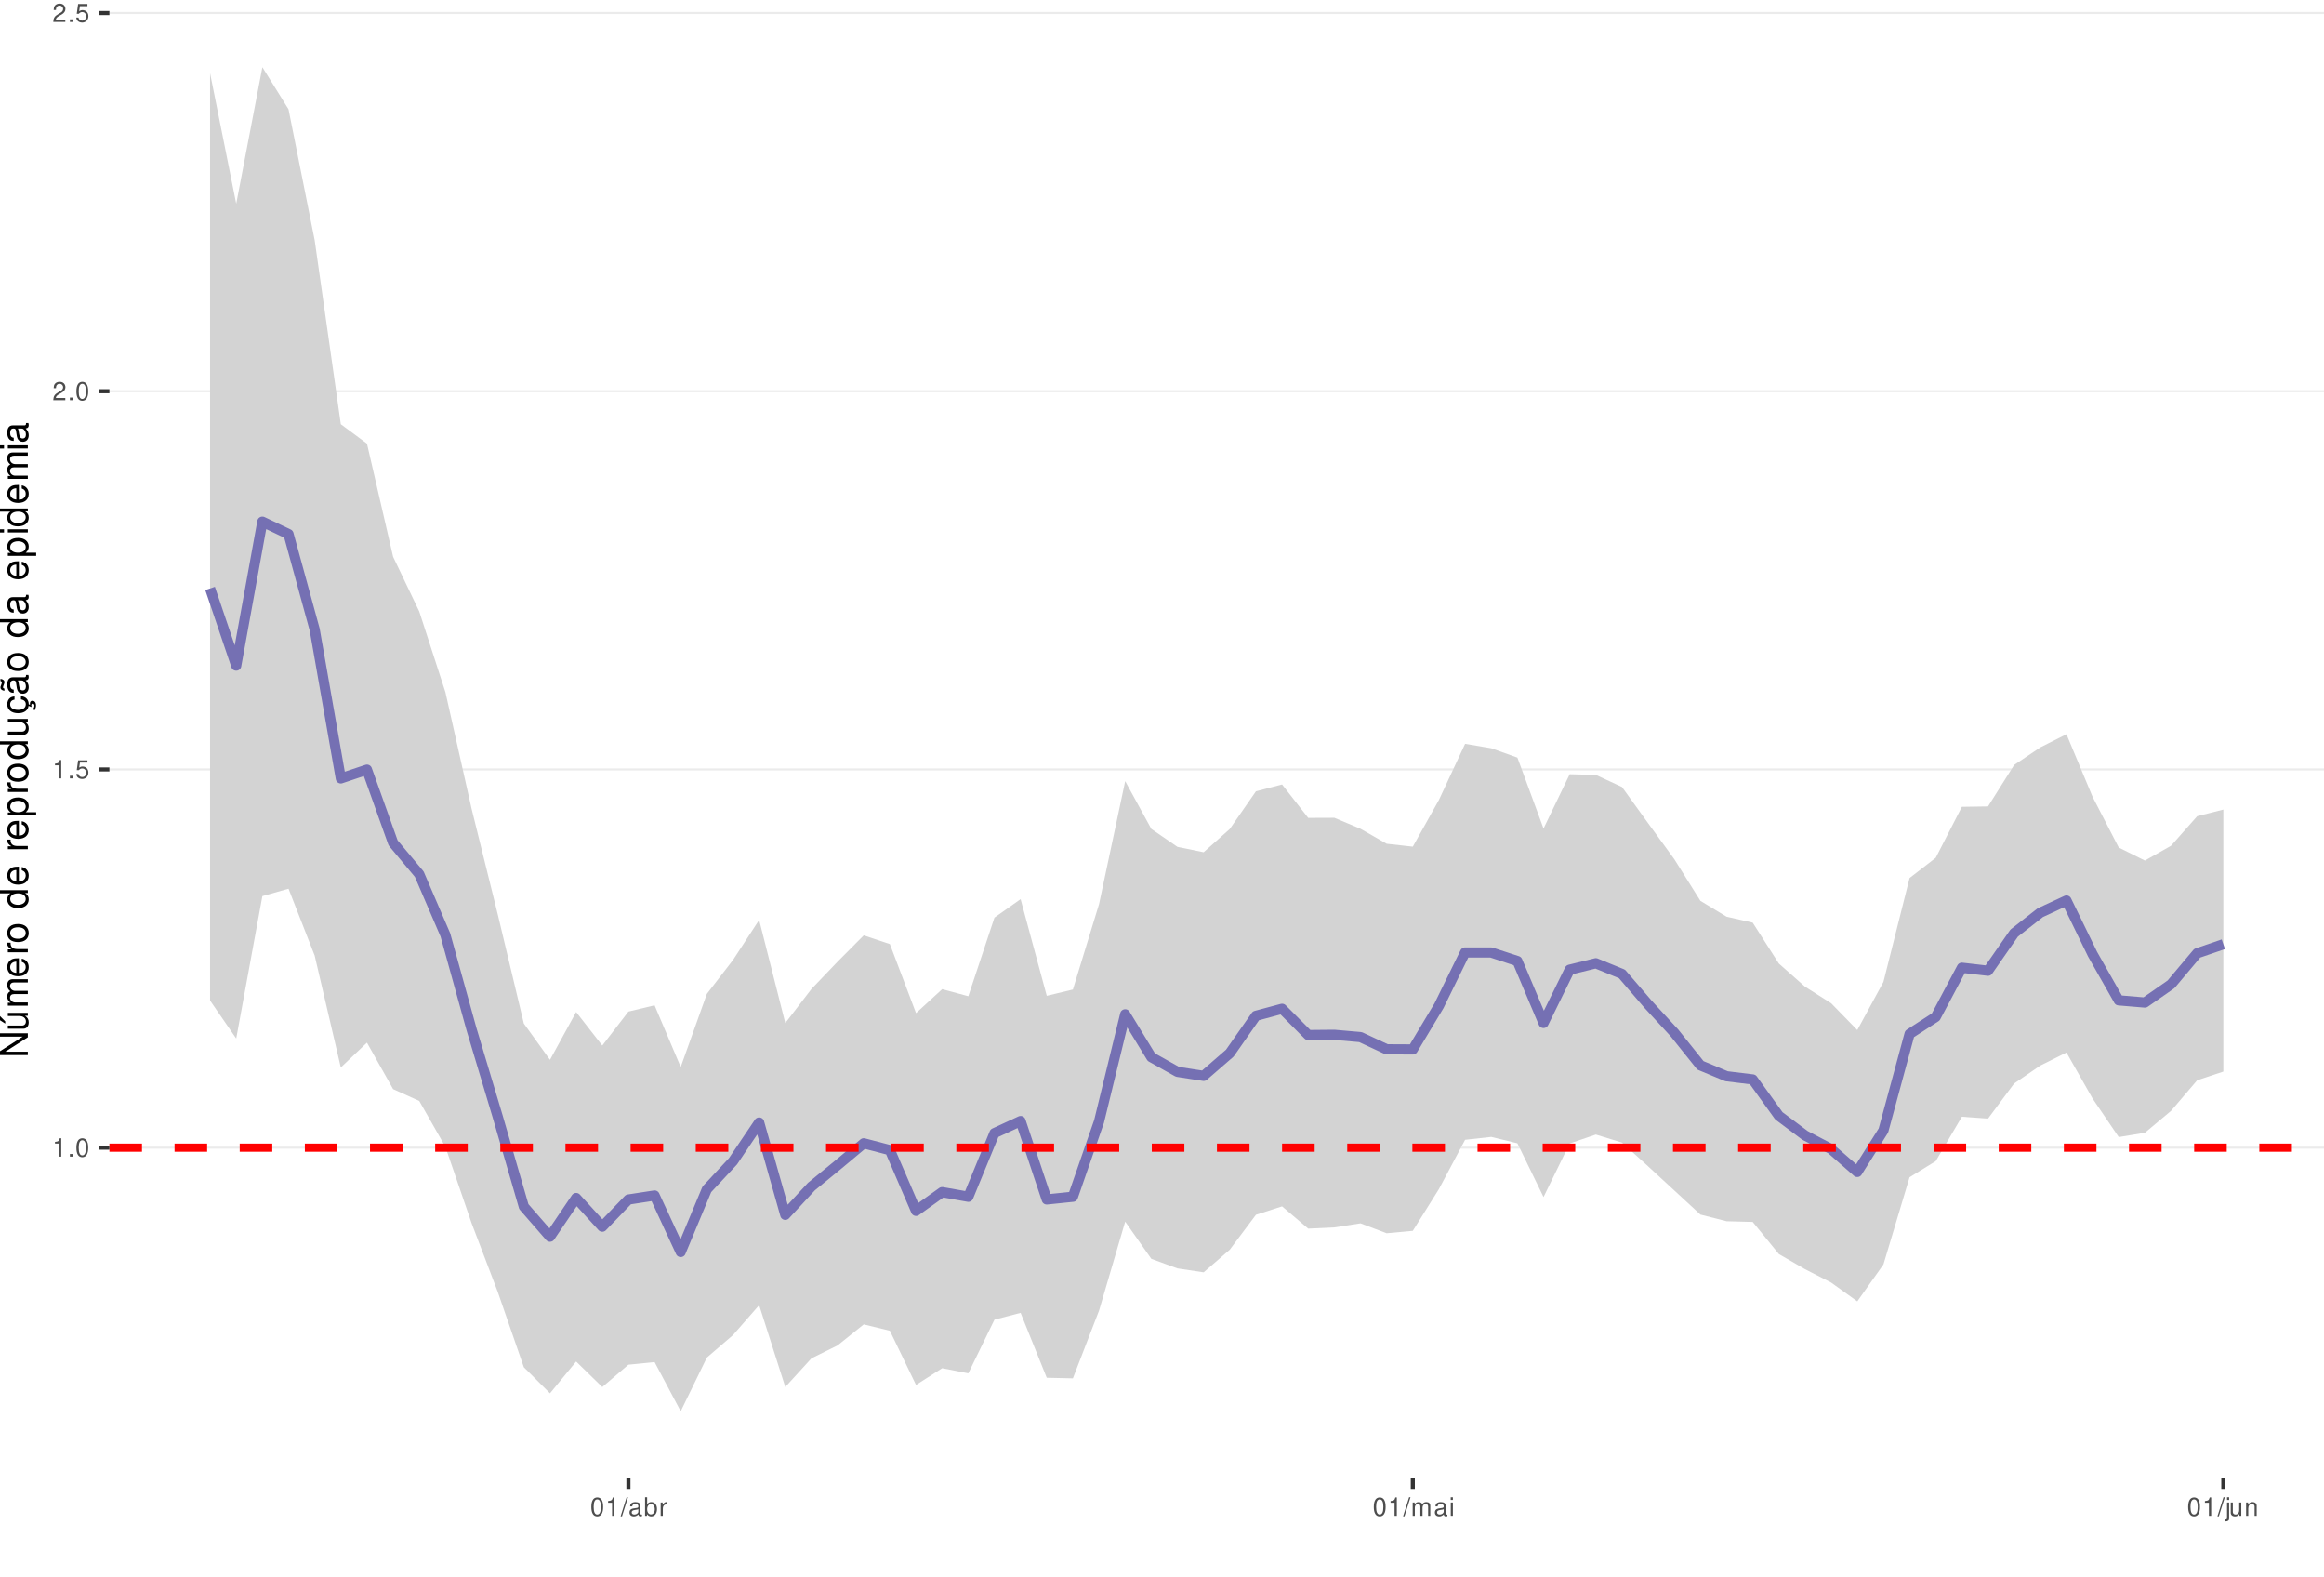
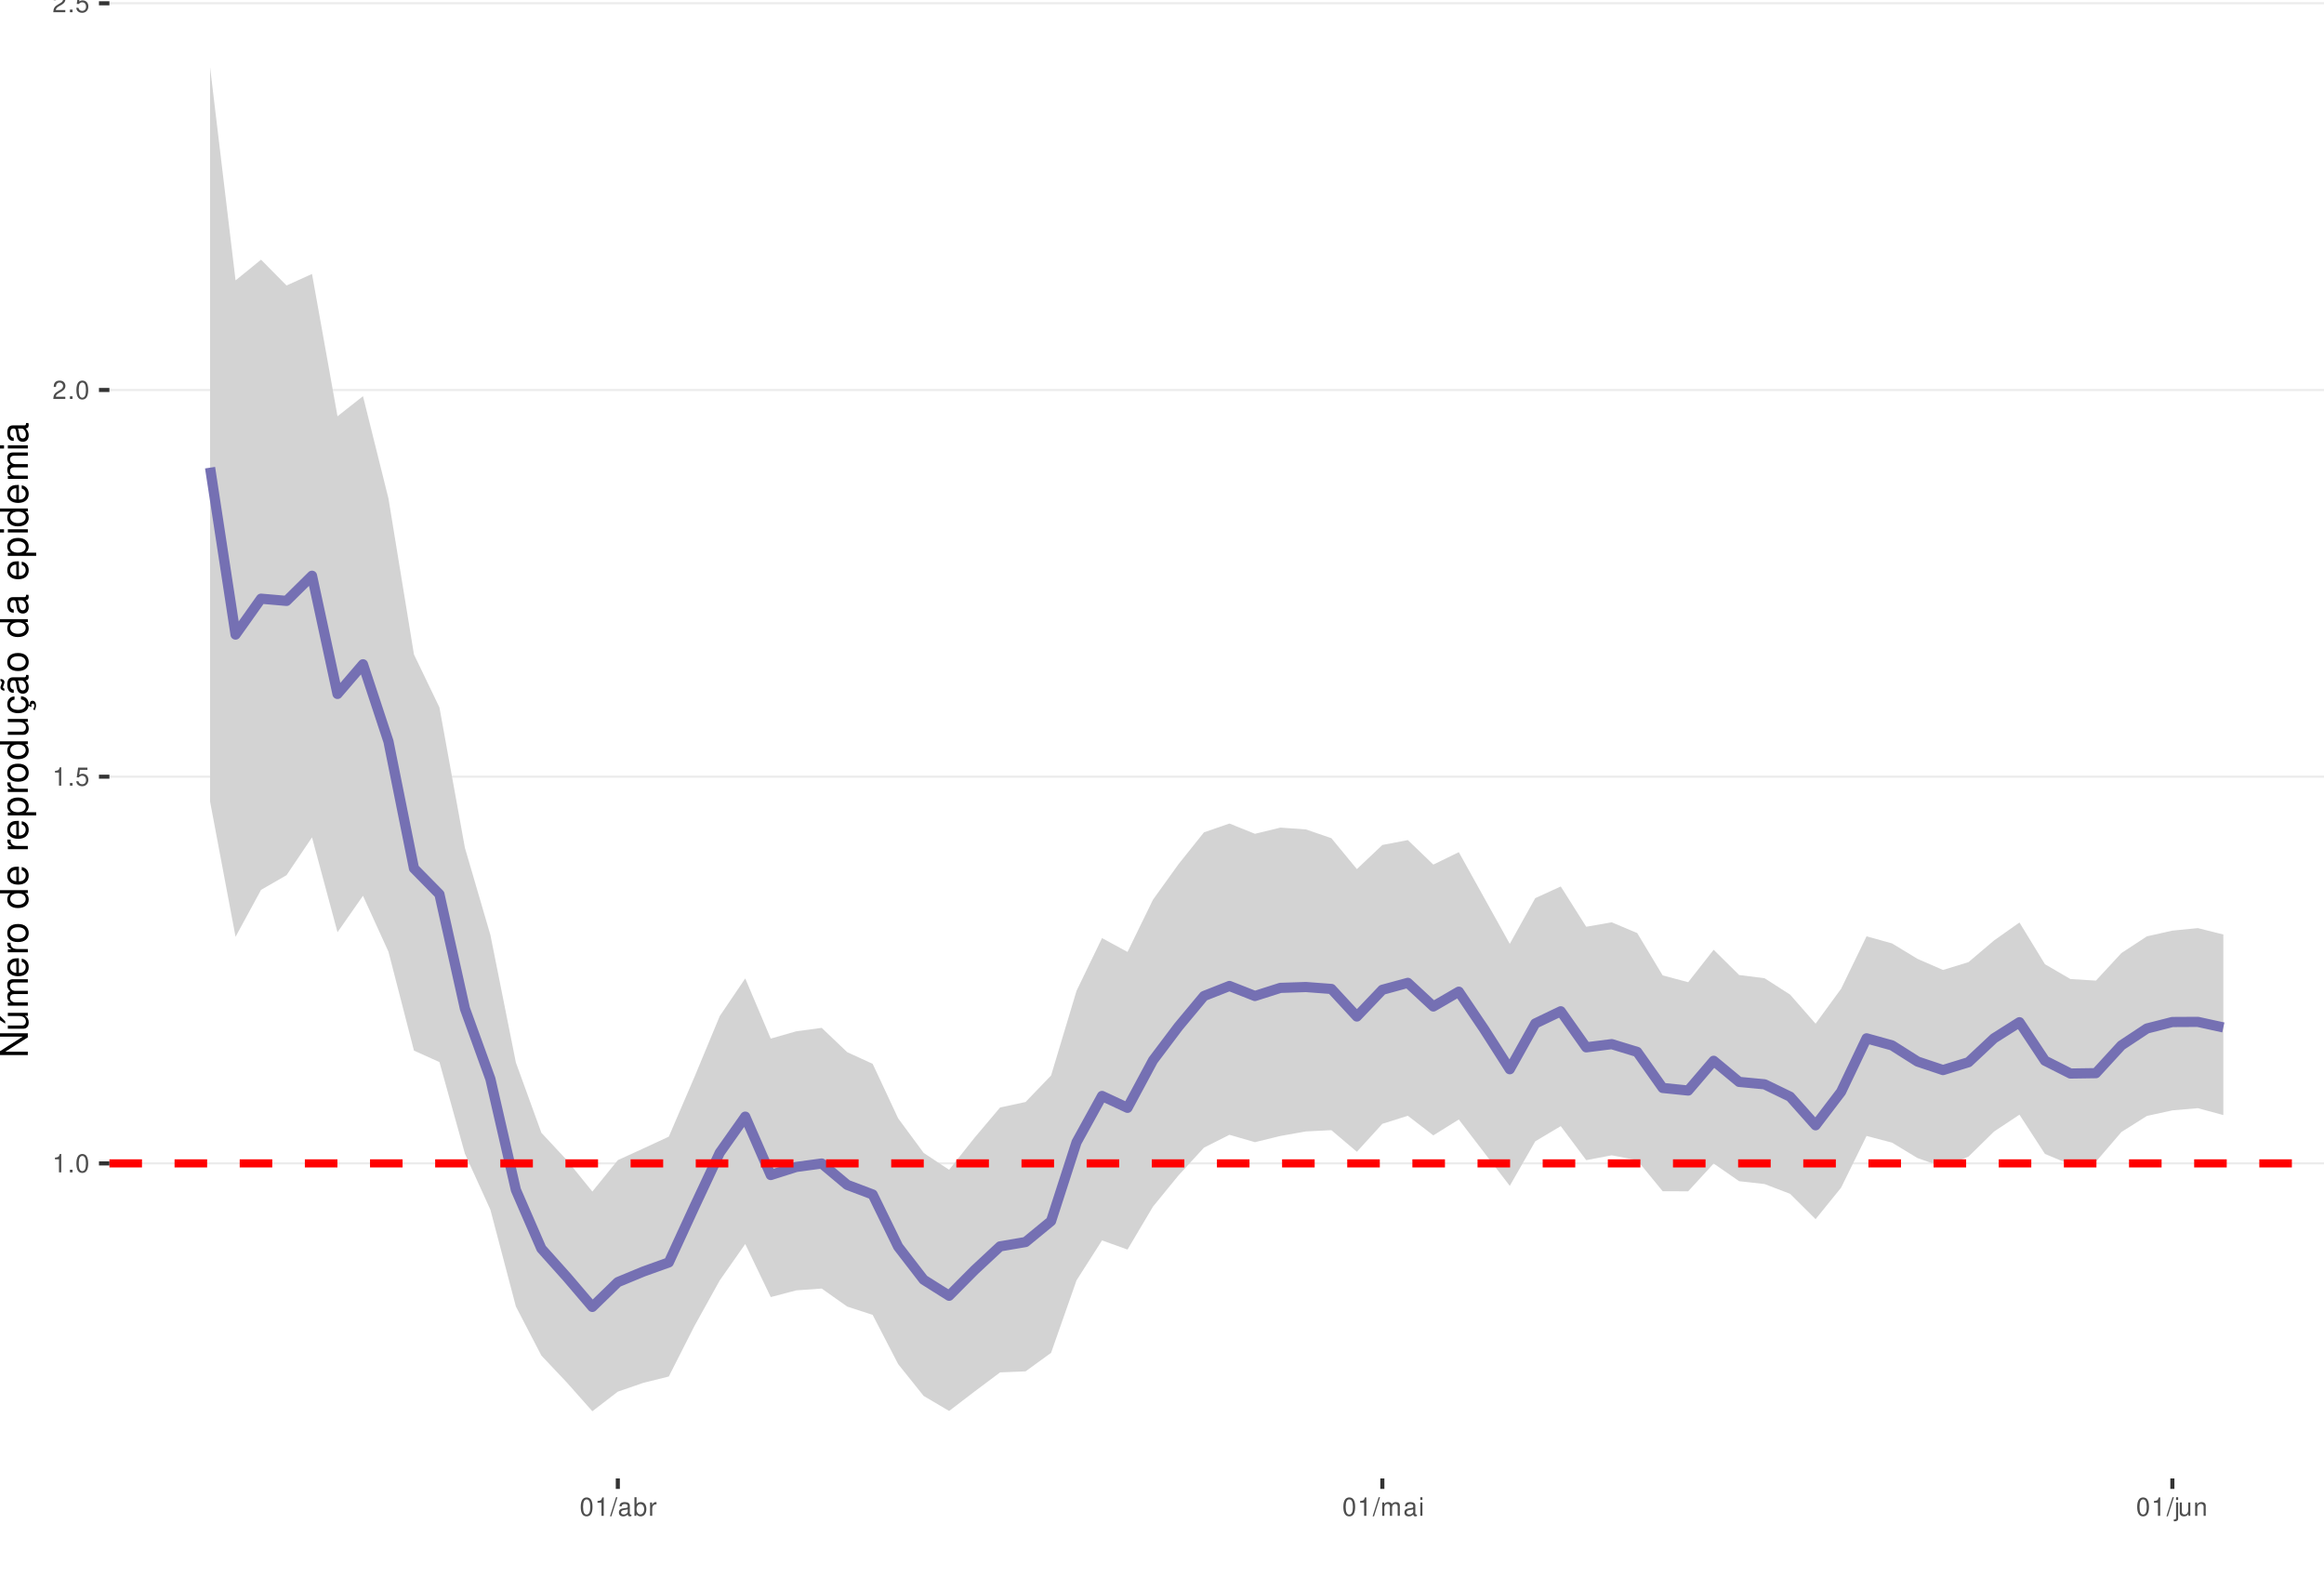
<svg xmlns="http://www.w3.org/2000/svg" xmlns:xlink="http://www.w3.org/1999/xlink" width="609pt" height="413pt" viewBox="0 0 609 413" version="1.1">
  <defs>
    <g>
      <symbol overflow="visible" id="glyph0-0">
        <path style="stroke:none;" d="" />
      </symbol>
      <symbol overflow="visible" id="glyph0-1">
        <path style="stroke:none;" d="M 1.719 -3.422 L 1.719 0 L 2.312 0 L 2.312 -4.812 L 1.922 -4.812 C 1.719 -4.078 1.578 -3.969 0.672 -3.859 L 0.672 -3.422 Z M 1.719 -3.422 " />
      </symbol>
      <symbol overflow="visible" id="glyph0-2">
        <path style="stroke:none;" d="M 1.266 -0.688 L 0.578 -0.688 L 0.578 0 L 1.266 0 Z M 1.266 -0.688 " />
      </symbol>
      <symbol overflow="visible" id="glyph0-3">
        <path style="stroke:none;" d="M 1.828 -4.812 C 1.391 -4.812 0.984 -4.609 0.75 -4.281 C 0.438 -3.859 0.281 -3.219 0.281 -2.328 C 0.281 -0.703 0.812 0.156 1.828 0.156 C 2.828 0.156 3.375 -0.703 3.375 -2.297 C 3.375 -3.219 3.234 -3.844 2.922 -4.281 C 2.672 -4.625 2.281 -4.812 1.828 -4.812 Z M 1.828 -4.297 C 2.469 -4.297 2.781 -3.641 2.781 -2.344 C 2.781 -0.969 2.469 -0.328 1.812 -0.328 C 1.203 -0.328 0.891 -1 0.891 -2.328 C 0.891 -3.641 1.203 -4.297 1.828 -4.297 Z M 1.828 -4.297 " />
      </symbol>
      <symbol overflow="visible" id="glyph0-4">
        <path style="stroke:none;" d="M 3.172 -4.719 L 0.734 -4.719 L 0.375 -2.156 L 0.922 -2.156 C 1.188 -2.469 1.422 -2.594 1.797 -2.594 C 2.422 -2.594 2.812 -2.156 2.812 -1.453 C 2.812 -0.781 2.422 -0.359 1.781 -0.359 C 1.266 -0.359 0.953 -0.625 0.812 -1.156 L 0.234 -1.156 C 0.312 -0.766 0.375 -0.578 0.516 -0.406 C 0.781 -0.047 1.266 0.156 1.797 0.156 C 2.75 0.156 3.422 -0.547 3.422 -1.531 C 3.422 -2.469 2.797 -3.109 1.891 -3.109 C 1.562 -3.109 1.297 -3.016 1.016 -2.828 L 1.203 -4.141 L 3.172 -4.141 Z M 3.172 -4.719 " />
      </symbol>
      <symbol overflow="visible" id="glyph0-5">
        <path style="stroke:none;" d="M 3.375 -0.578 L 0.891 -0.578 C 0.938 -0.984 1.156 -1.234 1.734 -1.578 L 2.406 -1.953 C 3.062 -2.328 3.406 -2.812 3.406 -3.406 C 3.406 -3.812 3.234 -4.188 2.969 -4.438 C 2.688 -4.688 2.344 -4.812 1.891 -4.812 C 1.297 -4.812 0.844 -4.594 0.578 -4.188 C 0.422 -3.938 0.344 -3.641 0.328 -3.141 L 0.922 -3.141 C 0.938 -3.469 0.984 -3.672 1.062 -3.828 C 1.219 -4.125 1.516 -4.297 1.875 -4.297 C 2.406 -4.297 2.797 -3.906 2.797 -3.391 C 2.797 -3.016 2.578 -2.672 2.156 -2.438 L 1.547 -2.078 C 0.562 -1.516 0.281 -1.062 0.219 0 L 3.375 0 Z M 3.375 -0.578 " />
      </symbol>
      <symbol overflow="visible" id="glyph0-6">
        <path style="stroke:none;" d="M 1.531 -4.859 L -0.047 0.141 L 0.312 0.141 L 1.891 -4.859 Z M 1.531 -4.859 " />
      </symbol>
      <symbol overflow="visible" id="glyph0-7">
        <path style="stroke:none;" d="M 3.562 -0.328 C 3.5 -0.312 3.469 -0.312 3.438 -0.312 C 3.25 -0.312 3.141 -0.406 3.141 -0.578 L 3.141 -2.641 C 3.141 -3.25 2.688 -3.594 1.828 -3.594 C 1.312 -3.594 0.906 -3.438 0.672 -3.188 C 0.516 -3 0.453 -2.797 0.438 -2.453 L 0.984 -2.453 C 1.031 -2.875 1.297 -3.078 1.812 -3.078 C 2.312 -3.078 2.594 -2.891 2.594 -2.562 L 2.594 -2.406 C 2.578 -2.172 2.469 -2.078 2.016 -2.031 C 1.219 -1.922 1.109 -1.891 0.891 -1.812 C 0.484 -1.641 0.281 -1.328 0.281 -0.875 C 0.281 -0.25 0.719 0.156 1.422 0.156 C 1.859 0.156 2.219 0 2.609 -0.359 C 2.656 0 2.828 0.156 3.188 0.156 C 3.297 0.156 3.375 0.141 3.562 0.094 Z M 2.594 -1.094 C 2.594 -0.906 2.531 -0.797 2.375 -0.641 C 2.141 -0.438 1.875 -0.328 1.547 -0.328 C 1.109 -0.328 0.859 -0.547 0.859 -0.891 C 0.859 -1.266 1.094 -1.438 1.703 -1.531 C 2.297 -1.609 2.406 -1.641 2.594 -1.719 Z M 2.594 -1.094 " />
      </symbol>
      <symbol overflow="visible" id="glyph0-8">
        <path style="stroke:none;" d="M 0.359 -4.859 L 0.359 0 L 0.859 0 L 0.859 -0.453 C 1.125 -0.047 1.484 0.156 1.969 0.156 C 2.875 0.156 3.484 -0.594 3.484 -1.75 C 3.484 -2.891 2.922 -3.594 1.984 -3.594 C 1.516 -3.594 1.172 -3.406 0.906 -3.016 L 0.906 -4.859 Z M 1.891 -3.062 C 2.5 -3.062 2.906 -2.531 2.906 -1.703 C 2.906 -0.906 2.484 -0.359 1.891 -0.359 C 1.297 -0.359 0.906 -0.906 0.906 -1.719 C 0.906 -2.531 1.297 -3.062 1.891 -3.062 Z M 1.891 -3.062 " />
      </symbol>
      <symbol overflow="visible" id="glyph0-9">
        <path style="stroke:none;" d="M 0.453 -3.484 L 0.453 0 L 1.016 0 L 1.016 -1.812 C 1.031 -2.656 1.375 -3.016 2.141 -3 L 2.141 -3.562 C 2.047 -3.578 1.984 -3.594 1.922 -3.594 C 1.562 -3.594 1.297 -3.375 0.969 -2.859 L 0.969 -3.484 Z M 0.453 -3.484 " />
      </symbol>
      <symbol overflow="visible" id="glyph0-10">
        <path style="stroke:none;" d="M 0.469 -3.484 L 0.469 0 L 1.031 0 L 1.031 -2.188 C 1.031 -2.703 1.391 -3.109 1.844 -3.109 C 2.25 -3.109 2.484 -2.844 2.484 -2.406 L 2.484 0 L 3.047 0 L 3.047 -2.188 C 3.047 -2.703 3.422 -3.109 3.875 -3.109 C 4.266 -3.109 4.516 -2.844 4.516 -2.406 L 4.516 0 L 5.078 0 L 5.078 -2.609 C 5.078 -3.234 4.719 -3.594 4.062 -3.594 C 3.594 -3.594 3.312 -3.453 2.984 -3.062 C 2.781 -3.422 2.5 -3.594 2.047 -3.594 C 1.578 -3.594 1.266 -3.422 0.984 -3 L 0.984 -3.484 Z M 0.469 -3.484 " />
      </symbol>
      <symbol overflow="visible" id="glyph0-11">
        <path style="stroke:none;" d="M 1 -3.484 L 0.453 -3.484 L 0.453 0 L 1 0 Z M 1 -4.859 L 0.438 -4.859 L 0.438 -4.156 L 1 -4.156 Z M 1 -4.859 " />
      </symbol>
      <symbol overflow="visible" id="glyph0-12">
        <path style="stroke:none;" d="M 0.469 -3.484 L 0.469 0.5 C 0.469 0.859 0.359 0.969 0.016 0.969 C -0.031 0.969 -0.047 0.969 -0.125 0.953 L -0.125 1.438 C -0.047 1.438 -0.016 1.453 0.062 1.453 C 0.688 1.453 1.016 1.203 1.016 0.719 L 1.016 -3.484 Z M 1.016 -4.859 L 0.469 -4.859 L 0.469 -4.156 L 1.016 -4.156 Z M 1.016 -4.859 " />
      </symbol>
      <symbol overflow="visible" id="glyph0-13">
        <path style="stroke:none;" d="M 3.203 0 L 3.203 -3.484 L 2.656 -3.484 L 2.656 -1.516 C 2.656 -0.797 2.281 -0.328 1.703 -0.328 C 1.266 -0.328 0.984 -0.594 0.984 -1.016 L 0.984 -3.484 L 0.438 -3.484 L 0.438 -0.797 C 0.438 -0.219 0.859 0.156 1.547 0.156 C 2.062 0.156 2.391 -0.031 2.703 -0.484 L 2.703 0 Z M 3.203 0 " />
      </symbol>
      <symbol overflow="visible" id="glyph0-14">
        <path style="stroke:none;" d="M 0.469 -3.484 L 0.469 0 L 1.031 0 L 1.031 -1.922 C 1.031 -2.641 1.391 -3.109 1.969 -3.109 C 2.406 -3.109 2.688 -2.828 2.688 -2.422 L 2.688 0 L 3.234 0 L 3.234 -2.641 C 3.234 -3.219 2.812 -3.594 2.141 -3.594 C 1.625 -3.594 1.281 -3.391 0.984 -2.906 L 0.984 -3.484 Z M 0.469 -3.484 " />
      </symbol>
      <symbol overflow="visible" id="glyph1-0">
        <path style="stroke:none;" d="" />
      </symbol>
      <symbol overflow="visible" id="glyph1-1">
        <path style="stroke:none;" d="M -7.297 -6.453 L -7.297 -5.578 L -1.328 -5.578 L -7.297 -1.766 L -7.297 -0.766 L 0 -0.766 L 0 -1.641 L -5.906 -1.641 L 0 -5.406 L 0 -6.453 Z M -7.297 -6.453 " />
      </symbol>
      <symbol overflow="visible" id="glyph1-2">
        <path style="stroke:none;" d="M 0 -4.812 L -5.234 -4.812 L -5.234 -3.984 L -2.266 -3.984 C -1.203 -3.984 -0.5 -3.438 -0.5 -2.562 C -0.5 -1.906 -0.906 -1.484 -1.531 -1.484 L -5.234 -1.484 L -5.234 -0.656 L -1.203 -0.656 C -0.328 -0.656 0.234 -1.297 0.234 -2.312 C 0.234 -3.094 -0.047 -3.578 -0.734 -4.062 L 0 -4.062 Z M -7.406 -2.953 L -5.922 -2 L -5.922 -2.594 L -7.406 -4.094 Z M -7.406 -2.953 " />
      </symbol>
      <symbol overflow="visible" id="glyph1-3">
        <path style="stroke:none;" d="M -5.234 -0.703 L 0 -0.703 L 0 -1.547 L -3.297 -1.547 C -4.047 -1.547 -4.656 -2.094 -4.656 -2.766 C -4.656 -3.391 -4.281 -3.734 -3.609 -3.734 L 0 -3.734 L 0 -4.578 L -3.297 -4.578 C -4.047 -4.578 -4.656 -5.125 -4.656 -5.812 C -4.656 -6.422 -4.266 -6.781 -3.609 -6.781 L 0 -6.781 L 0 -7.625 L -3.938 -7.625 C -4.875 -7.625 -5.391 -7.078 -5.391 -6.094 C -5.391 -5.406 -5.188 -4.984 -4.594 -4.484 C -5.156 -4.188 -5.391 -3.766 -5.391 -3.078 C -5.391 -2.375 -5.125 -1.906 -4.5 -1.469 L -5.234 -1.469 Z M -5.234 -0.703 " />
      </symbol>
      <symbol overflow="visible" id="glyph1-4">
        <path style="stroke:none;" d="M -2.344 -5.125 C -3.141 -5.125 -3.625 -5.062 -4.016 -4.922 C -4.875 -4.578 -5.391 -3.781 -5.391 -2.797 C -5.391 -1.344 -4.281 -0.406 -2.547 -0.406 C -0.812 -0.406 0.234 -1.297 0.234 -2.781 C 0.234 -3.984 -0.453 -4.812 -1.594 -5.016 L -1.594 -4.188 C -0.906 -3.953 -0.547 -3.484 -0.547 -2.812 C -0.547 -2.281 -0.781 -1.828 -1.219 -1.547 C -1.516 -1.344 -1.812 -1.281 -2.344 -1.266 Z M -3.016 -1.297 C -3.984 -1.359 -4.625 -1.953 -4.625 -2.797 C -4.625 -3.641 -3.953 -4.234 -3.016 -4.234 Z M -3.016 -1.297 " />
      </symbol>
      <symbol overflow="visible" id="glyph1-5">
        <path style="stroke:none;" d="M -5.234 -0.688 L 0 -0.688 L 0 -1.531 L -2.719 -1.531 C -3.984 -1.547 -4.547 -2.062 -4.516 -3.203 L -5.359 -3.203 C -5.375 -3.062 -5.391 -2.984 -5.391 -2.891 C -5.391 -2.344 -5.062 -1.938 -4.297 -1.453 L -5.234 -1.453 Z M -5.234 -0.688 " />
      </symbol>
      <symbol overflow="visible" id="glyph1-6">
        <path style="stroke:none;" d="M -5.391 -2.719 C -5.391 -1.234 -4.344 -0.359 -2.578 -0.359 C -0.812 -0.359 0.234 -1.234 0.234 -2.734 C 0.234 -4.203 -0.812 -5.094 -2.547 -5.094 C -4.359 -5.094 -5.391 -4.234 -5.391 -2.719 Z M -4.625 -2.734 C -4.625 -3.672 -3.844 -4.234 -2.547 -4.234 C -1.312 -4.234 -0.547 -3.656 -0.547 -2.734 C -0.547 -1.797 -1.312 -1.234 -2.578 -1.234 C -3.844 -1.234 -4.625 -1.797 -4.625 -2.734 Z M -4.625 -2.734 " />
      </symbol>
      <symbol overflow="visible" id="glyph1-7">
        <path style="stroke:none;" d="" />
      </symbol>
      <symbol overflow="visible" id="glyph1-8">
        <path style="stroke:none;" d="M -7.297 -4.953 L -7.297 -4.125 L -4.578 -4.125 C -5.109 -3.766 -5.391 -3.203 -5.391 -2.516 C -5.391 -1.156 -4.297 -0.266 -2.625 -0.266 C -0.859 -0.266 0.234 -1.125 0.234 -2.547 C 0.234 -3.266 -0.047 -3.766 -0.688 -4.203 L 0 -4.203 L 0 -4.953 Z M -4.609 -2.656 C -4.609 -3.547 -3.812 -4.125 -2.562 -4.125 C -1.344 -4.125 -0.547 -3.547 -0.547 -2.656 C -0.547 -1.734 -1.359 -1.125 -2.578 -1.125 C -3.797 -1.125 -4.609 -1.734 -4.609 -2.656 Z M -4.609 -2.656 " />
      </symbol>
      <symbol overflow="visible" id="glyph1-9">
        <path style="stroke:none;" d="M 2.188 -0.547 L 2.188 -1.375 L -0.547 -1.375 C -0.016 -1.812 0.234 -2.312 0.234 -2.984 C 0.234 -4.344 -0.859 -5.234 -2.531 -5.234 C -4.297 -5.234 -5.391 -4.375 -5.391 -2.984 C -5.391 -2.266 -5.062 -1.703 -4.453 -1.312 L -5.234 -1.312 L -5.234 -0.547 Z M -4.609 -2.844 C -4.609 -3.766 -3.797 -4.359 -2.547 -4.359 C -1.359 -4.359 -0.547 -3.75 -0.547 -2.844 C -0.547 -1.953 -1.344 -1.375 -2.578 -1.375 C -3.812 -1.375 -4.609 -1.953 -4.609 -2.844 Z M -4.609 -2.844 " />
      </symbol>
      <symbol overflow="visible" id="glyph1-10">
        <path style="stroke:none;" d="M 0 -4.812 L -5.234 -4.812 L -5.234 -3.984 L -2.266 -3.984 C -1.203 -3.984 -0.5 -3.438 -0.5 -2.562 C -0.5 -1.906 -0.906 -1.484 -1.531 -1.484 L -5.234 -1.484 L -5.234 -0.656 L -1.203 -0.656 C -0.328 -0.656 0.234 -1.297 0.234 -2.312 C 0.234 -3.094 -0.047 -3.578 -0.734 -4.062 L 0 -4.062 Z M 0 -4.812 " />
      </symbol>
      <symbol overflow="visible" id="glyph1-11">
        <path style="stroke:none;" d="M 0.234 -2.641 C 0.234 -3.875 -0.547 -4.703 -1.797 -4.766 L -1.797 -3.938 C -0.953 -3.797 -0.531 -3.359 -0.531 -2.656 C -0.531 -1.734 -1.281 -1.188 -2.516 -1.188 C -3.844 -1.188 -4.625 -1.719 -4.625 -2.625 C -4.625 -3.328 -4.203 -3.766 -3.484 -3.875 L -3.484 -4.703 C -3.984 -4.672 -4.312 -4.562 -4.609 -4.359 C -5.094 -4 -5.391 -3.375 -5.391 -2.641 C -5.391 -1.219 -4.266 -0.312 -2.531 -0.312 C -1.469 -0.312 -0.625 -0.672 -0.156 -1.312 C 0.047 -1.594 0.125 -1.812 0.203 -2.25 L 0.922 -1.938 L 0.984 -2.062 C 0.938 -2.188 0.906 -2.25 0.906 -2.375 C 0.906 -2.656 1.047 -2.828 1.281 -2.828 C 1.547 -2.828 1.734 -2.594 1.734 -2.297 C 1.734 -2.031 1.672 -1.844 1.438 -1.406 L 1.406 -1.312 L 1.812 -1.094 C 2.078 -1.75 2.141 -1.953 2.141 -2.344 C 2.141 -3.109 1.781 -3.578 1.203 -3.578 C 0.781 -3.578 0.547 -3.297 0.547 -2.797 C 0.547 -2.703 0.547 -2.641 0.562 -2.516 Z M 0.234 -2.641 " />
      </symbol>
      <symbol overflow="visible" id="glyph1-12">
        <path style="stroke:none;" d="M -0.484 -5.344 C -0.469 -5.266 -0.469 -5.219 -0.469 -5.172 C -0.469 -4.875 -0.625 -4.719 -0.875 -4.719 L -3.953 -4.719 C -4.891 -4.719 -5.391 -4.047 -5.391 -2.75 C -5.391 -1.984 -5.172 -1.375 -4.781 -1.016 C -4.516 -0.766 -4.203 -0.672 -3.688 -0.656 L -3.688 -1.484 C -4.328 -1.562 -4.625 -1.938 -4.625 -2.719 C -4.625 -3.484 -4.344 -3.891 -3.844 -3.891 L -3.625 -3.891 C -3.266 -3.875 -3.125 -3.703 -3.047 -3.016 C -2.891 -1.844 -2.844 -1.656 -2.719 -1.344 C -2.453 -0.734 -2 -0.422 -1.312 -0.422 C -0.375 -0.422 0.234 -1.078 0.234 -2.141 C 0.234 -2.797 0 -3.328 -0.547 -3.922 C 0 -3.984 0.234 -4.234 0.234 -4.781 C 0.234 -4.953 0.203 -5.062 0.141 -5.344 Z M -1.656 -3.891 C -1.375 -3.891 -1.203 -3.812 -0.969 -3.562 C -0.656 -3.219 -0.5 -2.812 -0.5 -2.312 C -0.5 -1.672 -0.812 -1.297 -1.344 -1.297 C -1.891 -1.297 -2.172 -1.656 -2.297 -2.547 C -2.422 -3.438 -2.453 -3.609 -2.594 -3.891 Z M -7.172 -3.75 C -6.922 -3.672 -6.812 -3.547 -6.812 -3.375 C -6.812 -3.25 -6.875 -2.984 -6.984 -2.734 C -7.156 -2.312 -7.172 -2.25 -7.172 -2.047 C -7.172 -1.594 -6.797 -1.297 -6.141 -1.188 L -6.141 -1.766 C -6.375 -1.812 -6.5 -1.938 -6.5 -2.094 C -6.5 -2.203 -6.469 -2.344 -6.375 -2.578 C -6.156 -3.156 -6.125 -3.234 -6.125 -3.438 C -6.125 -3.922 -6.484 -4.219 -7.172 -4.312 Z M -7.172 -3.75 " />
      </symbol>
      <symbol overflow="visible" id="glyph1-13">
        <path style="stroke:none;" d="M -0.484 -5.344 C -0.469 -5.266 -0.469 -5.219 -0.469 -5.172 C -0.469 -4.875 -0.625 -4.719 -0.875 -4.719 L -3.953 -4.719 C -4.891 -4.719 -5.391 -4.047 -5.391 -2.75 C -5.391 -1.984 -5.172 -1.375 -4.781 -1.016 C -4.516 -0.766 -4.203 -0.672 -3.688 -0.656 L -3.688 -1.484 C -4.328 -1.562 -4.625 -1.938 -4.625 -2.719 C -4.625 -3.484 -4.344 -3.891 -3.844 -3.891 L -3.625 -3.891 C -3.266 -3.875 -3.125 -3.703 -3.047 -3.016 C -2.891 -1.844 -2.844 -1.656 -2.719 -1.344 C -2.453 -0.734 -2 -0.422 -1.312 -0.422 C -0.375 -0.422 0.234 -1.078 0.234 -2.141 C 0.234 -2.797 0 -3.328 -0.547 -3.922 C 0 -3.984 0.234 -4.234 0.234 -4.781 C 0.234 -4.953 0.203 -5.062 0.141 -5.344 Z M -1.656 -3.891 C -1.375 -3.891 -1.203 -3.812 -0.969 -3.562 C -0.656 -3.219 -0.5 -2.812 -0.5 -2.312 C -0.5 -1.672 -0.812 -1.297 -1.344 -1.297 C -1.891 -1.297 -2.172 -1.656 -2.297 -2.547 C -2.422 -3.438 -2.453 -3.609 -2.594 -3.891 Z M -1.656 -3.891 " />
      </symbol>
      <symbol overflow="visible" id="glyph1-14">
        <path style="stroke:none;" d="M -5.234 -1.5 L -5.234 -0.672 L 0 -0.672 L 0 -1.5 Z M -7.297 -1.5 L -7.297 -0.656 L -6.234 -0.656 L -6.234 -1.5 Z M -7.297 -1.5 " />
      </symbol>
    </g>
    <clipPath id="clip1">
      <path d="M 28.672 0 L 609 0 L 609 387.328 L 28.672 387.328 Z M 28.672 0 " />
    </clipPath>
    <clipPath id="clip2">
-       <path d="M 28.672 300 L 609 300 L 609 301 L 28.672 301 Z M 28.672 300 " />
+       <path d="M 28.672 304 L 609 304 L 609 306 L 28.672 306 Z M 28.672 304 " />
    </clipPath>
    <clipPath id="clip3">
-       <path d="M 28.672 201 L 609 201 L 609 202 L 28.672 202 Z M 28.672 201 " />
+       <path d="M 28.672 203 L 609 203 L 609 204 L 28.672 204 Z M 28.672 203 " />
    </clipPath>
    <clipPath id="clip4">
-       <path d="M 28.672 102 L 609 102 L 609 103 L 28.672 103 Z M 28.672 102 " />
+       <path d="M 28.672 101 L 609 101 L 609 103 L 28.672 103 Z M 28.672 101 " />
    </clipPath>
    <clipPath id="clip5">
-       <path d="M 28.672 3 L 609 3 L 609 4 L 28.672 4 Z M 28.672 3 " />
+       <path d="M 28.672 0 L 609 0 L 609 2 L 28.672 2 Z M 28.672 0 " />
    </clipPath>
    <clipPath id="clip6">
-       <path d="M 28.672 299 L 609 299 L 609 302 L 28.672 302 Z M 28.672 299 " />
+       <path d="M 28.672 303 L 609 303 L 609 306 L 28.672 306 Z M 28.672 303 " />
    </clipPath>
  </defs>
  <g id="surface31">
    <rect x="0" y="0" width="609" height="413" style="fill:rgb(100%,100%,100%);fill-opacity:1;stroke:none;" />
    <rect x="0" y="0" width="609" height="413" style="fill:rgb(100%,100%,100%);fill-opacity:1;stroke:none;" />
    <path style="fill:none;stroke-width:1.067;stroke-linecap:round;stroke-linejoin:round;stroke:rgb(100%,100%,100%);stroke-opacity:1;stroke-miterlimit:10;" d="M 0 413 L 609 413 L 609 0 L 0 0 Z M 0 413 " />
    <g clip-path="url(#clip1)" clip-rule="nonzero">
      <path style=" stroke:none;fill-rule:nonzero;fill:rgb(100%,100%,100%);fill-opacity:1;" d="M 28.672 387.328 L 609 387.328 L 609 0 L 28.672 0 Z M 28.672 387.328 " />
    </g>
    <g clip-path="url(#clip2)" clip-rule="nonzero">
-       <path style="fill:none;stroke-width:0.533;stroke-linecap:butt;stroke-linejoin:round;stroke:rgb(92.157%,92.157%,92.157%);stroke-opacity:1;stroke-miterlimit:10;" d="M 28.672 300.668 L 609 300.668 " />
+       <path style="fill:none;stroke-width:0.533;stroke-linecap:butt;stroke-linejoin:round;stroke:rgb(92.157%,92.157%,92.157%);stroke-opacity:1;stroke-miterlimit:10;" d="M 28.672 304.789 L 609 304.789 " />
    </g>
    <g clip-path="url(#clip3)" clip-rule="nonzero">
-       <path style="fill:none;stroke-width:0.533;stroke-linecap:butt;stroke-linejoin:round;stroke:rgb(92.157%,92.157%,92.157%);stroke-opacity:1;stroke-miterlimit:10;" d="M 28.672 201.578 L 609 201.578 " />
+       <path style="fill:none;stroke-width:0.533;stroke-linecap:butt;stroke-linejoin:round;stroke:rgb(92.157%,92.157%,92.157%);stroke-opacity:1;stroke-miterlimit:10;" d="M 28.672 203.477 L 609 203.477 " />
    </g>
    <g clip-path="url(#clip4)" clip-rule="nonzero">
-       <path style="fill:none;stroke-width:0.533;stroke-linecap:butt;stroke-linejoin:round;stroke:rgb(92.157%,92.157%,92.157%);stroke-opacity:1;stroke-miterlimit:10;" d="M 28.672 102.492 L 609 102.492 " />
+       <path style="fill:none;stroke-width:0.533;stroke-linecap:butt;stroke-linejoin:round;stroke:rgb(92.157%,92.157%,92.157%);stroke-opacity:1;stroke-miterlimit:10;" d="M 28.672 102.168 L 609 102.168 " />
    </g>
    <g clip-path="url(#clip5)" clip-rule="nonzero">
-       <path style="fill:none;stroke-width:0.533;stroke-linecap:butt;stroke-linejoin:round;stroke:rgb(92.157%,92.157%,92.157%);stroke-opacity:1;stroke-miterlimit:10;" d="M 28.672 3.406 L 609 3.406 " />
-     </g>
-     <path style=" stroke:none;fill-rule:nonzero;fill:rgb(82.745%,82.745%,82.745%);fill-opacity:1;" d="M 55.051 19.191 L 61.902 53.375 L 68.754 17.605 L 75.605 28.629 L 82.457 62.914 L 89.309 111.137 L 96.16 116.219 L 103.012 145.867 L 109.863 160.195 L 116.715 181.328 L 123.566 211.832 L 130.418 239.477 L 137.27 268.145 L 144.121 277.648 L 150.973 265.129 L 157.824 273.914 L 164.676 265.008 L 171.527 263.367 L 178.379 279.523 L 185.23 260.379 L 192.082 251.496 L 198.934 241.008 L 205.785 268.027 L 212.637 259.098 L 219.488 251.934 L 226.34 245.047 L 233.191 247.324 L 240.043 265.414 L 246.895 259.141 L 253.746 260.992 L 260.598 240.391 L 267.449 235.555 L 274.301 260.883 L 281.152 259.234 L 288.004 236.863 L 294.855 204.648 L 301.707 217.164 L 308.559 221.863 L 315.41 223.27 L 322.262 217.176 L 329.113 207.312 L 335.965 205.52 L 342.816 214.27 L 349.668 214.242 L 356.52 217.125 L 363.371 221.043 L 370.223 221.805 L 377.074 209.562 L 383.926 194.867 L 390.777 196.027 L 397.629 198.477 L 404.48 217.055 L 411.332 202.836 L 418.184 203.008 L 425.035 206.18 L 431.887 215.668 L 438.738 225.07 L 445.59 236.004 L 452.441 240.156 L 459.293 241.719 L 466.145 252.43 L 472.996 258.492 L 479.848 262.824 L 486.699 269.855 L 493.551 257.238 L 500.402 230.023 L 507.254 224.727 L 514.105 211.371 L 520.957 211.266 L 527.809 200.398 L 534.66 195.801 L 541.512 192.352 L 548.363 208.762 L 555.215 222.039 L 562.066 225.449 L 568.918 221.57 L 575.77 213.828 L 582.621 212.094 L 582.621 280.734 L 575.77 283.008 L 568.918 291.02 L 562.066 296.762 L 555.215 297.891 L 548.363 287.801 L 541.512 275.738 L 534.66 279.152 L 527.809 283.848 L 520.957 293.047 L 514.105 292.566 L 507.254 304.191 L 500.402 308.41 L 493.551 331.258 L 486.699 340.934 L 479.848 336.004 L 472.996 332.496 L 466.145 328.535 L 459.293 320.121 L 452.441 319.938 L 445.59 318.195 L 438.738 311.871 L 431.887 305.551 L 425.035 299.34 L 418.184 297.23 L 411.332 299.566 L 404.48 313.605 L 397.629 299.52 L 390.777 297.848 L 383.926 298.602 L 377.074 311.5 L 370.223 322.453 L 363.371 323.09 L 356.52 320.492 L 349.668 321.555 L 342.816 321.875 L 335.965 316.047 L 329.113 318.246 L 322.262 327.395 L 315.41 333.324 L 308.559 332.297 L 301.707 329.793 L 294.855 320.043 L 288.004 343.348 L 281.152 361.098 L 274.301 360.949 L 267.449 343.941 L 260.598 345.723 L 253.746 359.785 L 246.895 358.449 L 240.043 362.828 L 233.191 348.629 L 226.34 346.965 L 219.488 352.469 L 212.637 355.859 L 205.785 363.371 L 198.934 341.922 L 192.082 349.758 L 185.23 355.656 L 178.379 369.723 L 171.527 356.832 L 164.676 357.523 L 157.824 363.375 L 150.973 356.691 L 144.121 365.02 L 137.27 358.184 L 130.418 338.406 L 123.566 320.418 L 116.715 300.449 L 109.863 288.426 L 103.012 285.332 L 96.16 273.156 L 89.309 279.652 L 82.457 250.336 L 75.605 232.824 L 68.754 234.762 L 61.902 272.078 L 55.051 262.117 Z M 55.051 19.191 " />
-     <path style="fill:none;stroke-width:2.667;stroke-linecap:butt;stroke-linejoin:round;stroke:rgb(45.882%,43.922%,70.196%);stroke-opacity:1;stroke-miterlimit:10;" d="M 55.051 154.16 L 61.902 174.379 L 68.754 136.664 L 75.605 139.922 L 82.457 164.918 L 89.309 203.93 L 96.16 201.637 L 103.012 220.816 L 109.863 229.016 L 116.715 244.941 L 123.566 269.668 L 130.418 292.512 L 137.27 316.117 L 144.121 323.984 L 150.973 313.863 L 157.824 321.367 L 164.676 314.254 L 171.527 313.203 L 178.379 328 L 185.23 311.578 L 192.082 304.23 L 198.934 294.078 L 205.785 318.258 L 212.637 310.855 L 219.488 305.25 L 226.34 299.523 L 233.191 301.309 L 240.043 317.219 L 246.895 312.316 L 253.746 313.531 L 260.598 296.859 L 267.449 293.691 L 274.301 314.234 L 281.152 313.527 L 288.004 293.797 L 294.855 265.727 L 301.707 276.953 L 308.559 280.801 L 315.41 281.859 L 322.262 275.91 L 329.113 266.121 L 335.965 264.277 L 342.816 271.164 L 349.668 271.105 L 356.52 271.703 L 363.371 274.895 L 370.223 274.93 L 377.074 263.5 L 383.926 249.523 L 390.777 249.531 L 397.629 251.777 L 404.48 267.996 L 411.332 254.039 L 418.184 252.355 L 425.035 255.152 L 431.887 263.113 L 438.738 270.547 L 445.59 279.102 L 452.441 281.957 L 459.293 282.793 L 466.145 292.316 L 472.996 297.449 L 479.848 301.039 L 486.699 307.027 L 493.551 296.156 L 500.402 270.871 L 507.254 266.426 L 514.105 253.523 L 520.957 254.316 L 527.809 244.457 L 534.66 239.098 L 541.512 235.918 L 548.363 249.988 L 555.215 262.07 L 562.066 262.645 L 568.918 257.871 L 575.77 249.723 L 582.621 247.371 " />
+       <path style="fill:none;stroke-width:0.533;stroke-linecap:butt;stroke-linejoin:round;stroke:rgb(92.157%,92.157%,92.157%);stroke-opacity:1;stroke-miterlimit:10;" d="M 28.672 0.855 L 609 0.855 " />
+     </g>
+     <path style=" stroke:none;fill-rule:nonzero;fill:rgb(82.745%,82.745%,82.745%);fill-opacity:1;" d="M 55.051 17.605 L 61.727 73.461 L 68.406 68.031 L 75.086 74.793 L 81.762 71.77 L 88.441 109.059 L 95.117 103.793 L 101.797 130.602 L 108.477 171.449 L 115.152 185.324 L 121.832 222.121 L 128.508 244.945 L 135.188 278.371 L 141.867 296.762 L 148.543 303.93 L 155.223 312.164 L 161.898 303.938 L 168.578 300.883 L 175.258 297.781 L 181.934 282.262 L 188.613 266.191 L 195.289 256.332 L 201.969 272.098 L 208.648 270.184 L 215.324 269.281 L 222.004 275.645 L 228.68 278.711 L 235.359 292.988 L 242.039 302.035 L 248.715 306.461 L 255.395 298.047 L 262.07 290.145 L 268.75 288.699 L 275.43 281.762 L 282.105 259.578 L 288.785 245.758 L 295.461 249.391 L 302.141 235.699 L 308.82 226.41 L 315.496 218.059 L 322.176 215.75 L 328.852 218.441 L 335.531 216.82 L 342.211 217.293 L 348.887 219.59 L 355.566 227.688 L 362.242 221.371 L 368.922 220.086 L 375.602 226.508 L 382.277 223.25 L 388.957 235.266 L 395.633 247.273 L 402.312 235.297 L 408.992 232.238 L 415.668 242.793 L 422.348 241.629 L 429.023 244.441 L 435.703 255.543 L 442.383 257.32 L 449.059 248.82 L 455.738 255.434 L 462.414 256.281 L 469.094 260.57 L 475.77 268.188 L 482.449 259.055 L 489.129 245.293 L 495.805 247.156 L 502.484 251.207 L 509.16 254.113 L 515.84 252.062 L 522.52 246.395 L 529.195 241.68 L 535.875 252.609 L 542.551 256.492 L 549.23 256.902 L 555.91 249.688 L 562.586 245.309 L 569.266 243.809 L 575.941 243.148 L 582.621 244.82 L 582.621 292.129 L 575.941 290.324 L 569.266 290.895 L 562.586 292.359 L 555.91 296.57 L 549.23 304.352 L 542.551 305.09 L 535.875 302.309 L 529.195 292.027 L 522.52 296.457 L 515.84 303.012 L 509.16 305.734 L 502.484 303.395 L 495.805 299.348 L 489.129 297.594 L 482.449 311.16 L 475.77 319.398 L 469.094 312.762 L 462.414 310.203 L 455.738 309.453 L 449.059 304.82 L 442.383 312.098 L 435.703 312.082 L 429.023 303.945 L 422.348 302.672 L 415.668 303.938 L 408.992 295.027 L 402.312 299.008 L 395.633 310.676 L 388.957 301.996 L 382.277 293.289 L 375.602 297.449 L 368.922 292.312 L 362.242 294.422 L 355.566 301.742 L 348.887 296.082 L 342.211 296.414 L 335.531 297.602 L 328.852 299.227 L 322.176 297.297 L 315.496 300.664 L 308.82 307.934 L 302.141 316.109 L 295.461 327.363 L 288.785 324.965 L 282.105 335.422 L 275.43 354.422 L 268.75 359.27 L 262.07 359.543 L 255.395 364.539 L 248.715 369.648 L 242.039 365.711 L 235.359 357.371 L 228.68 344.477 L 222.004 342.301 L 215.324 337.574 L 208.648 338.055 L 201.969 339.812 L 195.289 325.91 L 188.613 335.434 L 181.934 347.465 L 175.258 360.621 L 168.578 362.281 L 161.898 364.586 L 155.223 369.723 L 148.543 362.195 L 141.867 355.129 L 135.188 342.277 L 128.508 316.926 L 121.832 302.254 L 115.152 278.242 L 108.477 275.238 L 101.797 249.332 L 95.117 234.684 L 88.441 244.227 L 81.762 219.379 L 75.086 229.281 L 68.406 233.133 L 61.727 245.422 L 55.051 209.996 Z M 55.051 17.605 " />
+     <path style="fill:none;stroke-width:2.667;stroke-linecap:butt;stroke-linejoin:round;stroke:rgb(45.882%,43.922%,70.196%);stroke-opacity:1;stroke-miterlimit:10;" d="M 55.051 122.52 L 61.727 166.246 L 68.406 156.844 L 75.086 157.426 L 81.762 150.836 L 88.441 181.801 L 95.117 174.031 L 101.797 194.266 L 108.477 227.488 L 115.152 234.277 L 121.832 264.242 L 128.508 282.676 L 135.188 311.746 L 141.867 327.113 L 148.543 334.566 L 155.223 342.387 L 161.898 335.895 L 168.578 333.129 L 175.258 330.73 L 181.934 316.234 L 188.613 301.992 L 195.289 292.535 L 201.969 307.836 L 208.648 305.719 L 215.324 304.816 L 222.004 310.41 L 228.68 312.934 L 235.359 326.605 L 242.039 335.262 L 248.715 339.465 L 255.395 332.738 L 262.07 326.527 L 268.75 325.391 L 275.43 319.906 L 282.105 299.25 L 288.785 287.121 L 295.461 290.234 L 302.141 277.801 L 308.82 268.945 L 315.496 260.938 L 322.176 258.305 L 328.852 260.93 L 335.531 258.805 L 342.211 258.586 L 348.887 259.086 L 355.566 266.309 L 362.242 259.309 L 368.922 257.488 L 375.602 263.68 L 382.277 259.797 L 388.957 269.688 L 395.633 280.121 L 402.312 268.137 L 408.992 264.934 L 415.668 274.383 L 422.348 273.547 L 429.023 275.586 L 435.703 285.023 L 442.383 285.703 L 449.059 277.906 L 455.738 283.438 L 462.414 284.07 L 469.094 287.309 L 475.77 294.805 L 482.449 286.043 L 489.129 272.023 L 495.805 273.875 L 502.484 278.102 L 509.16 280.34 L 515.84 278.281 L 522.52 272.02 L 529.195 267.801 L 535.875 277.871 L 542.551 281.246 L 549.23 281.148 L 555.91 273.871 L 562.586 269.453 L 569.266 267.746 L 575.941 267.711 L 582.621 269.172 " />
    <g clip-path="url(#clip6)" clip-rule="nonzero">
-       <path style="fill:none;stroke-width:2.134;stroke-linecap:butt;stroke-linejoin:round;stroke:rgb(100%,0%,0%);stroke-opacity:1;stroke-dasharray:8.536,8.536;stroke-miterlimit:10;" d="M 28.672 300.668 L 609 300.668 " />
-     </g>
-     <g style="fill:rgb(30.196%,30.196%,30.196%);fill-opacity:1;">
-       <use xlink:href="#glyph0-1" x="13.738" y="303.016" />
-       <use xlink:href="#glyph0-2" x="17.738" y="303.016" />
-       <use xlink:href="#glyph0-3" x="19.738" y="303.016" />
-     </g>
-     <g style="fill:rgb(30.196%,30.196%,30.196%);fill-opacity:1;">
-       <use xlink:href="#glyph0-1" x="13.738" y="203.926" />
-       <use xlink:href="#glyph0-2" x="17.738" y="203.926" />
-       <use xlink:href="#glyph0-4" x="19.738" y="203.926" />
-     </g>
-     <g style="fill:rgb(30.196%,30.196%,30.196%);fill-opacity:1;">
-       <use xlink:href="#glyph0-5" x="13.738" y="104.84" />
-       <use xlink:href="#glyph0-2" x="17.738" y="104.84" />
-       <use xlink:href="#glyph0-3" x="19.738" y="104.84" />
-     </g>
-     <g style="fill:rgb(30.196%,30.196%,30.196%);fill-opacity:1;">
-       <use xlink:href="#glyph0-5" x="13.738" y="5.754" />
-       <use xlink:href="#glyph0-2" x="17.738" y="5.754" />
-       <use xlink:href="#glyph0-4" x="19.738" y="5.754" />
-     </g>
-     <path style="fill:none;stroke-width:1.067;stroke-linecap:butt;stroke-linejoin:round;stroke:rgb(20%,20%,20%);stroke-opacity:1;stroke-miterlimit:10;" d="M 25.93 300.668 L 28.672 300.668 " />
-     <path style="fill:none;stroke-width:1.067;stroke-linecap:butt;stroke-linejoin:round;stroke:rgb(20%,20%,20%);stroke-opacity:1;stroke-miterlimit:10;" d="M 25.93 201.578 L 28.672 201.578 " />
-     <path style="fill:none;stroke-width:1.067;stroke-linecap:butt;stroke-linejoin:round;stroke:rgb(20%,20%,20%);stroke-opacity:1;stroke-miterlimit:10;" d="M 25.93 102.492 L 28.672 102.492 " />
-     <path style="fill:none;stroke-width:1.067;stroke-linecap:butt;stroke-linejoin:round;stroke:rgb(20%,20%,20%);stroke-opacity:1;stroke-miterlimit:10;" d="M 25.93 3.406 L 28.672 3.406 " />
-     <path style="fill:none;stroke-width:1.067;stroke-linecap:butt;stroke-linejoin:round;stroke:rgb(20%,20%,20%);stroke-opacity:1;stroke-miterlimit:10;" d="M 164.676 390.07 L 164.676 387.328 " />
-     <path style="fill:none;stroke-width:1.067;stroke-linecap:butt;stroke-linejoin:round;stroke:rgb(20%,20%,20%);stroke-opacity:1;stroke-miterlimit:10;" d="M 370.223 390.07 L 370.223 387.328 " />
-     <path style="fill:none;stroke-width:1.067;stroke-linecap:butt;stroke-linejoin:round;stroke:rgb(20%,20%,20%);stroke-opacity:1;stroke-miterlimit:10;" d="M 582.621 390.07 L 582.621 387.328 " />
-     <g style="fill:rgb(30.196%,30.196%,30.196%);fill-opacity:1;">
-       <use xlink:href="#glyph0-3" x="154.676" y="397.109" />
-       <use xlink:href="#glyph0-1" x="158.676" y="397.109" />
-       <use xlink:href="#glyph0-6" x="162.676" y="397.109" />
-       <use xlink:href="#glyph0-7" x="164.676" y="397.109" />
-       <use xlink:href="#glyph0-8" x="168.676" y="397.109" />
-       <use xlink:href="#glyph0-9" x="172.676" y="397.109" />
-     </g>
-     <g style="fill:rgb(30.196%,30.196%,30.196%);fill-opacity:1;">
-       <use xlink:href="#glyph0-3" x="359.723" y="397.109" />
-       <use xlink:href="#glyph0-1" x="363.723" y="397.109" />
-       <use xlink:href="#glyph0-6" x="367.723" y="397.109" />
-       <use xlink:href="#glyph0-10" x="369.723" y="397.109" />
-       <use xlink:href="#glyph0-7" x="375.723" y="397.109" />
-       <use xlink:href="#glyph0-11" x="379.723" y="397.109" />
-     </g>
-     <g style="fill:rgb(30.196%,30.196%,30.196%);fill-opacity:1;">
-       <use xlink:href="#glyph0-3" x="573.121" y="397.109" />
-       <use xlink:href="#glyph0-1" x="577.121" y="397.109" />
-       <use xlink:href="#glyph0-6" x="581.121" y="397.109" />
-       <use xlink:href="#glyph0-12" x="583.121" y="397.109" />
-       <use xlink:href="#glyph0-13" x="584.121" y="397.109" />
-       <use xlink:href="#glyph0-14" x="588.121" y="397.109" />
+       <path style="fill:none;stroke-width:2.134;stroke-linecap:butt;stroke-linejoin:round;stroke:rgb(100%,0%,0%);stroke-opacity:1;stroke-dasharray:8.536,8.536;stroke-miterlimit:10;" d="M 28.672 304.789 L 609 304.789 " />
+     </g>
+     <g style="fill:rgb(30.196%,30.196%,30.196%);fill-opacity:1;">
+       <use xlink:href="#glyph0-1" x="13.738" y="307.137" />
+       <use xlink:href="#glyph0-2" x="17.738" y="307.137" />
+       <use xlink:href="#glyph0-3" x="19.738" y="307.137" />
+     </g>
+     <g style="fill:rgb(30.196%,30.196%,30.196%);fill-opacity:1;">
+       <use xlink:href="#glyph0-1" x="13.738" y="205.824" />
+       <use xlink:href="#glyph0-2" x="17.738" y="205.824" />
+       <use xlink:href="#glyph0-4" x="19.738" y="205.824" />
+     </g>
+     <g style="fill:rgb(30.196%,30.196%,30.196%);fill-opacity:1;">
+       <use xlink:href="#glyph0-5" x="13.738" y="104.516" />
+       <use xlink:href="#glyph0-2" x="17.738" y="104.516" />
+       <use xlink:href="#glyph0-3" x="19.738" y="104.516" />
+     </g>
+     <g style="fill:rgb(30.196%,30.196%,30.196%);fill-opacity:1;">
+       <use xlink:href="#glyph0-5" x="13.738" y="3.203" />
+       <use xlink:href="#glyph0-2" x="17.738" y="3.203" />
+       <use xlink:href="#glyph0-4" x="19.738" y="3.203" />
+     </g>
+     <path style="fill:none;stroke-width:1.067;stroke-linecap:butt;stroke-linejoin:round;stroke:rgb(20%,20%,20%);stroke-opacity:1;stroke-miterlimit:10;" d="M 25.93 304.789 L 28.672 304.789 " />
+     <path style="fill:none;stroke-width:1.067;stroke-linecap:butt;stroke-linejoin:round;stroke:rgb(20%,20%,20%);stroke-opacity:1;stroke-miterlimit:10;" d="M 25.93 203.477 L 28.672 203.477 " />
+     <path style="fill:none;stroke-width:1.067;stroke-linecap:butt;stroke-linejoin:round;stroke:rgb(20%,20%,20%);stroke-opacity:1;stroke-miterlimit:10;" d="M 25.93 102.168 L 28.672 102.168 " />
+     <path style="fill:none;stroke-width:1.067;stroke-linecap:butt;stroke-linejoin:round;stroke:rgb(20%,20%,20%);stroke-opacity:1;stroke-miterlimit:10;" d="M 25.93 0.855 L 28.672 0.855 " />
+     <path style="fill:none;stroke-width:1.067;stroke-linecap:butt;stroke-linejoin:round;stroke:rgb(20%,20%,20%);stroke-opacity:1;stroke-miterlimit:10;" d="M 161.898 390.07 L 161.898 387.328 " />
+     <path style="fill:none;stroke-width:1.067;stroke-linecap:butt;stroke-linejoin:round;stroke:rgb(20%,20%,20%);stroke-opacity:1;stroke-miterlimit:10;" d="M 362.242 390.07 L 362.242 387.328 " />
+     <path style="fill:none;stroke-width:1.067;stroke-linecap:butt;stroke-linejoin:round;stroke:rgb(20%,20%,20%);stroke-opacity:1;stroke-miterlimit:10;" d="M 569.266 390.07 L 569.266 387.328 " />
+     <g style="fill:rgb(30.196%,30.196%,30.196%);fill-opacity:1;">
+       <use xlink:href="#glyph0-3" x="151.898" y="397.109" />
+       <use xlink:href="#glyph0-1" x="155.898" y="397.109" />
+       <use xlink:href="#glyph0-6" x="159.898" y="397.109" />
+       <use xlink:href="#glyph0-7" x="161.898" y="397.109" />
+       <use xlink:href="#glyph0-8" x="165.898" y="397.109" />
+       <use xlink:href="#glyph0-9" x="169.898" y="397.109" />
+     </g>
+     <g style="fill:rgb(30.196%,30.196%,30.196%);fill-opacity:1;">
+       <use xlink:href="#glyph0-3" x="351.742" y="397.109" />
+       <use xlink:href="#glyph0-1" x="355.742" y="397.109" />
+       <use xlink:href="#glyph0-6" x="359.742" y="397.109" />
+       <use xlink:href="#glyph0-10" x="361.742" y="397.109" />
+       <use xlink:href="#glyph0-7" x="367.742" y="397.109" />
+       <use xlink:href="#glyph0-11" x="371.742" y="397.109" />
+     </g>
+     <g style="fill:rgb(30.196%,30.196%,30.196%);fill-opacity:1;">
+       <use xlink:href="#glyph0-3" x="559.766" y="397.109" />
+       <use xlink:href="#glyph0-1" x="563.766" y="397.109" />
+       <use xlink:href="#glyph0-6" x="567.766" y="397.109" />
+       <use xlink:href="#glyph0-12" x="569.766" y="397.109" />
+       <use xlink:href="#glyph0-13" x="570.766" y="397.109" />
+       <use xlink:href="#glyph0-14" x="574.766" y="397.109" />
    </g>
    <g style="fill:rgb(0%,0%,0%);fill-opacity:1;">
      <use xlink:href="#glyph1-1" x="7.29" y="277.164" />
      <use xlink:href="#glyph1-2" x="7.29" y="270.164" />
      <use xlink:href="#glyph1-3" x="7.29" y="264.164" />
      <use xlink:href="#glyph1-4" x="7.29" y="256.164" />
      <use xlink:href="#glyph1-5" x="7.29" y="250.164" />
      <use xlink:href="#glyph1-6" x="7.29" y="247.164" />
      <use xlink:href="#glyph1-7" x="7.29" y="241.164" />
      <use xlink:href="#glyph1-8" x="7.29" y="238.164" />
      <use xlink:href="#glyph1-4" x="7.29" y="232.164" />
      <use xlink:href="#glyph1-7" x="7.29" y="226.164" />
      <use xlink:href="#glyph1-5" x="7.29" y="223.164" />
      <use xlink:href="#glyph1-4" x="7.29" y="220.164" />
      <use xlink:href="#glyph1-9" x="7.29" y="214.164" />
      <use xlink:href="#glyph1-5" x="7.29" y="208.164" />
      <use xlink:href="#glyph1-6" x="7.29" y="205.164" />
      <use xlink:href="#glyph1-8" x="7.29" y="199.164" />
      <use xlink:href="#glyph1-10" x="7.29" y="193.164" />
      <use xlink:href="#glyph1-11" x="7.29" y="187.164" />
      <use xlink:href="#glyph1-12" x="7.29" y="182.164" />
      <use xlink:href="#glyph1-6" x="7.29" y="176.164" />
      <use xlink:href="#glyph1-7" x="7.29" y="170.164" />
      <use xlink:href="#glyph1-8" x="7.29" y="167.164" />
      <use xlink:href="#glyph1-13" x="7.29" y="161.164" />
      <use xlink:href="#glyph1-7" x="7.29" y="155.164" />
      <use xlink:href="#glyph1-4" x="7.29" y="152.164" />
      <use xlink:href="#glyph1-9" x="7.29" y="146.164" />
      <use xlink:href="#glyph1-14" x="7.29" y="140.164" />
      <use xlink:href="#glyph1-8" x="7.29" y="138.164" />
      <use xlink:href="#glyph1-4" x="7.29" y="132.164" />
      <use xlink:href="#glyph1-3" x="7.29" y="126.164" />
      <use xlink:href="#glyph1-14" x="7.29" y="118.164" />
      <use xlink:href="#glyph1-13" x="7.29" y="116.164" />
    </g>
  </g>
</svg>
